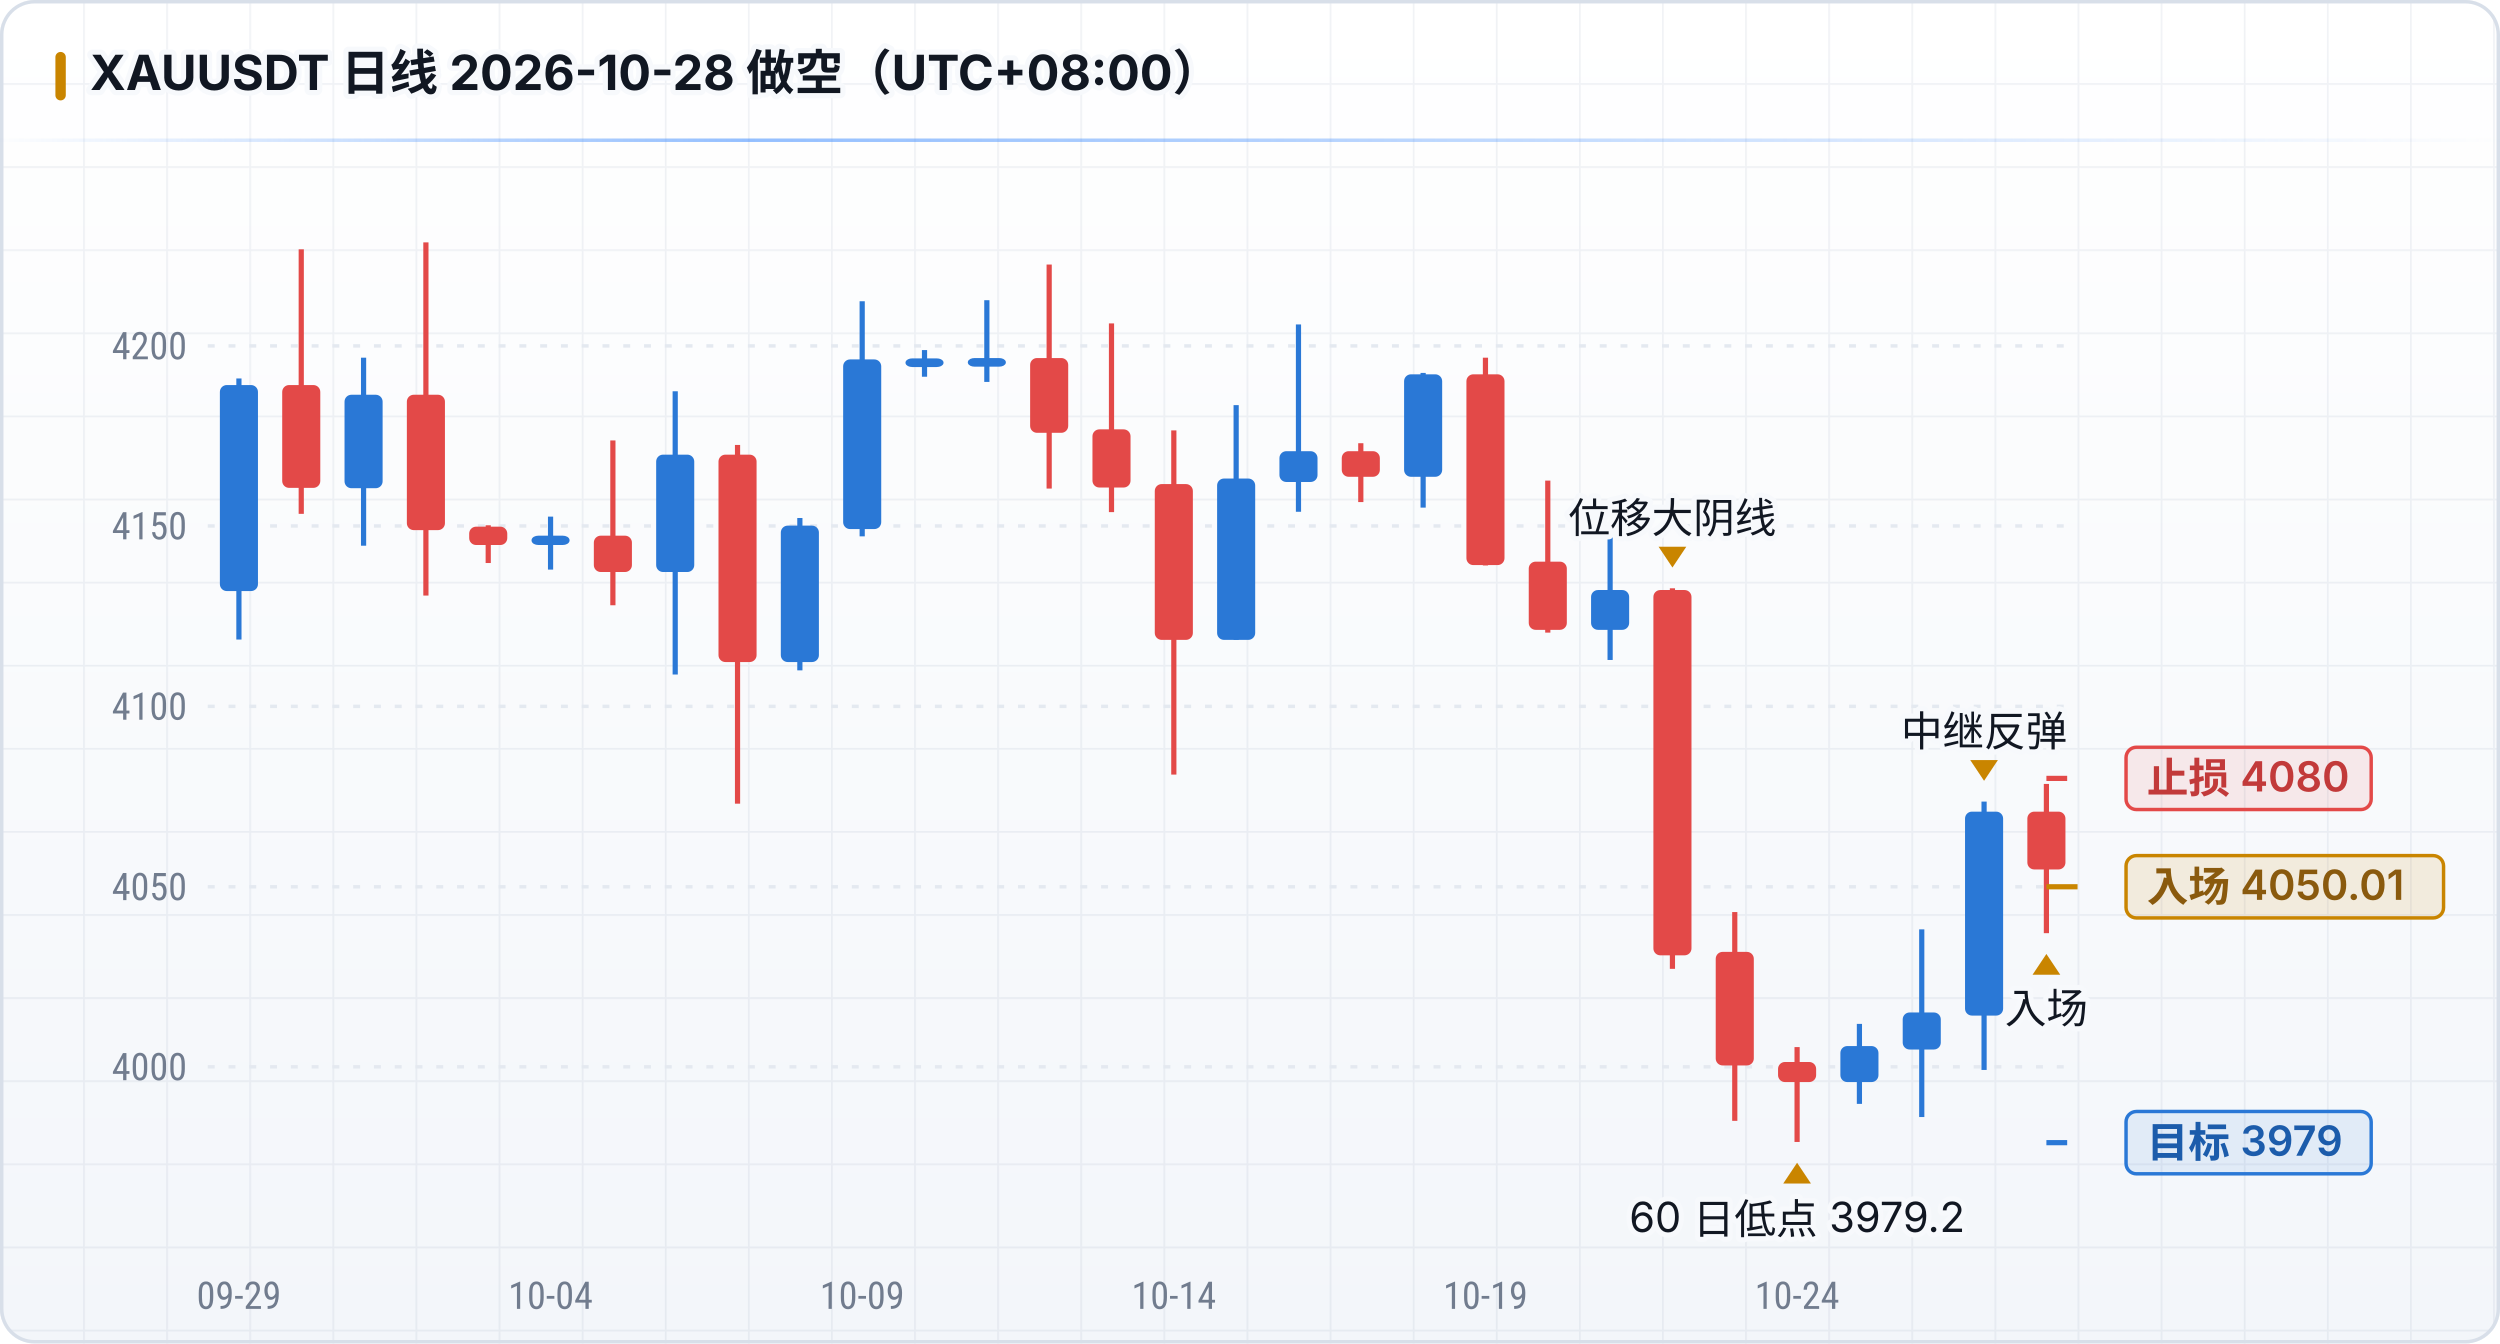
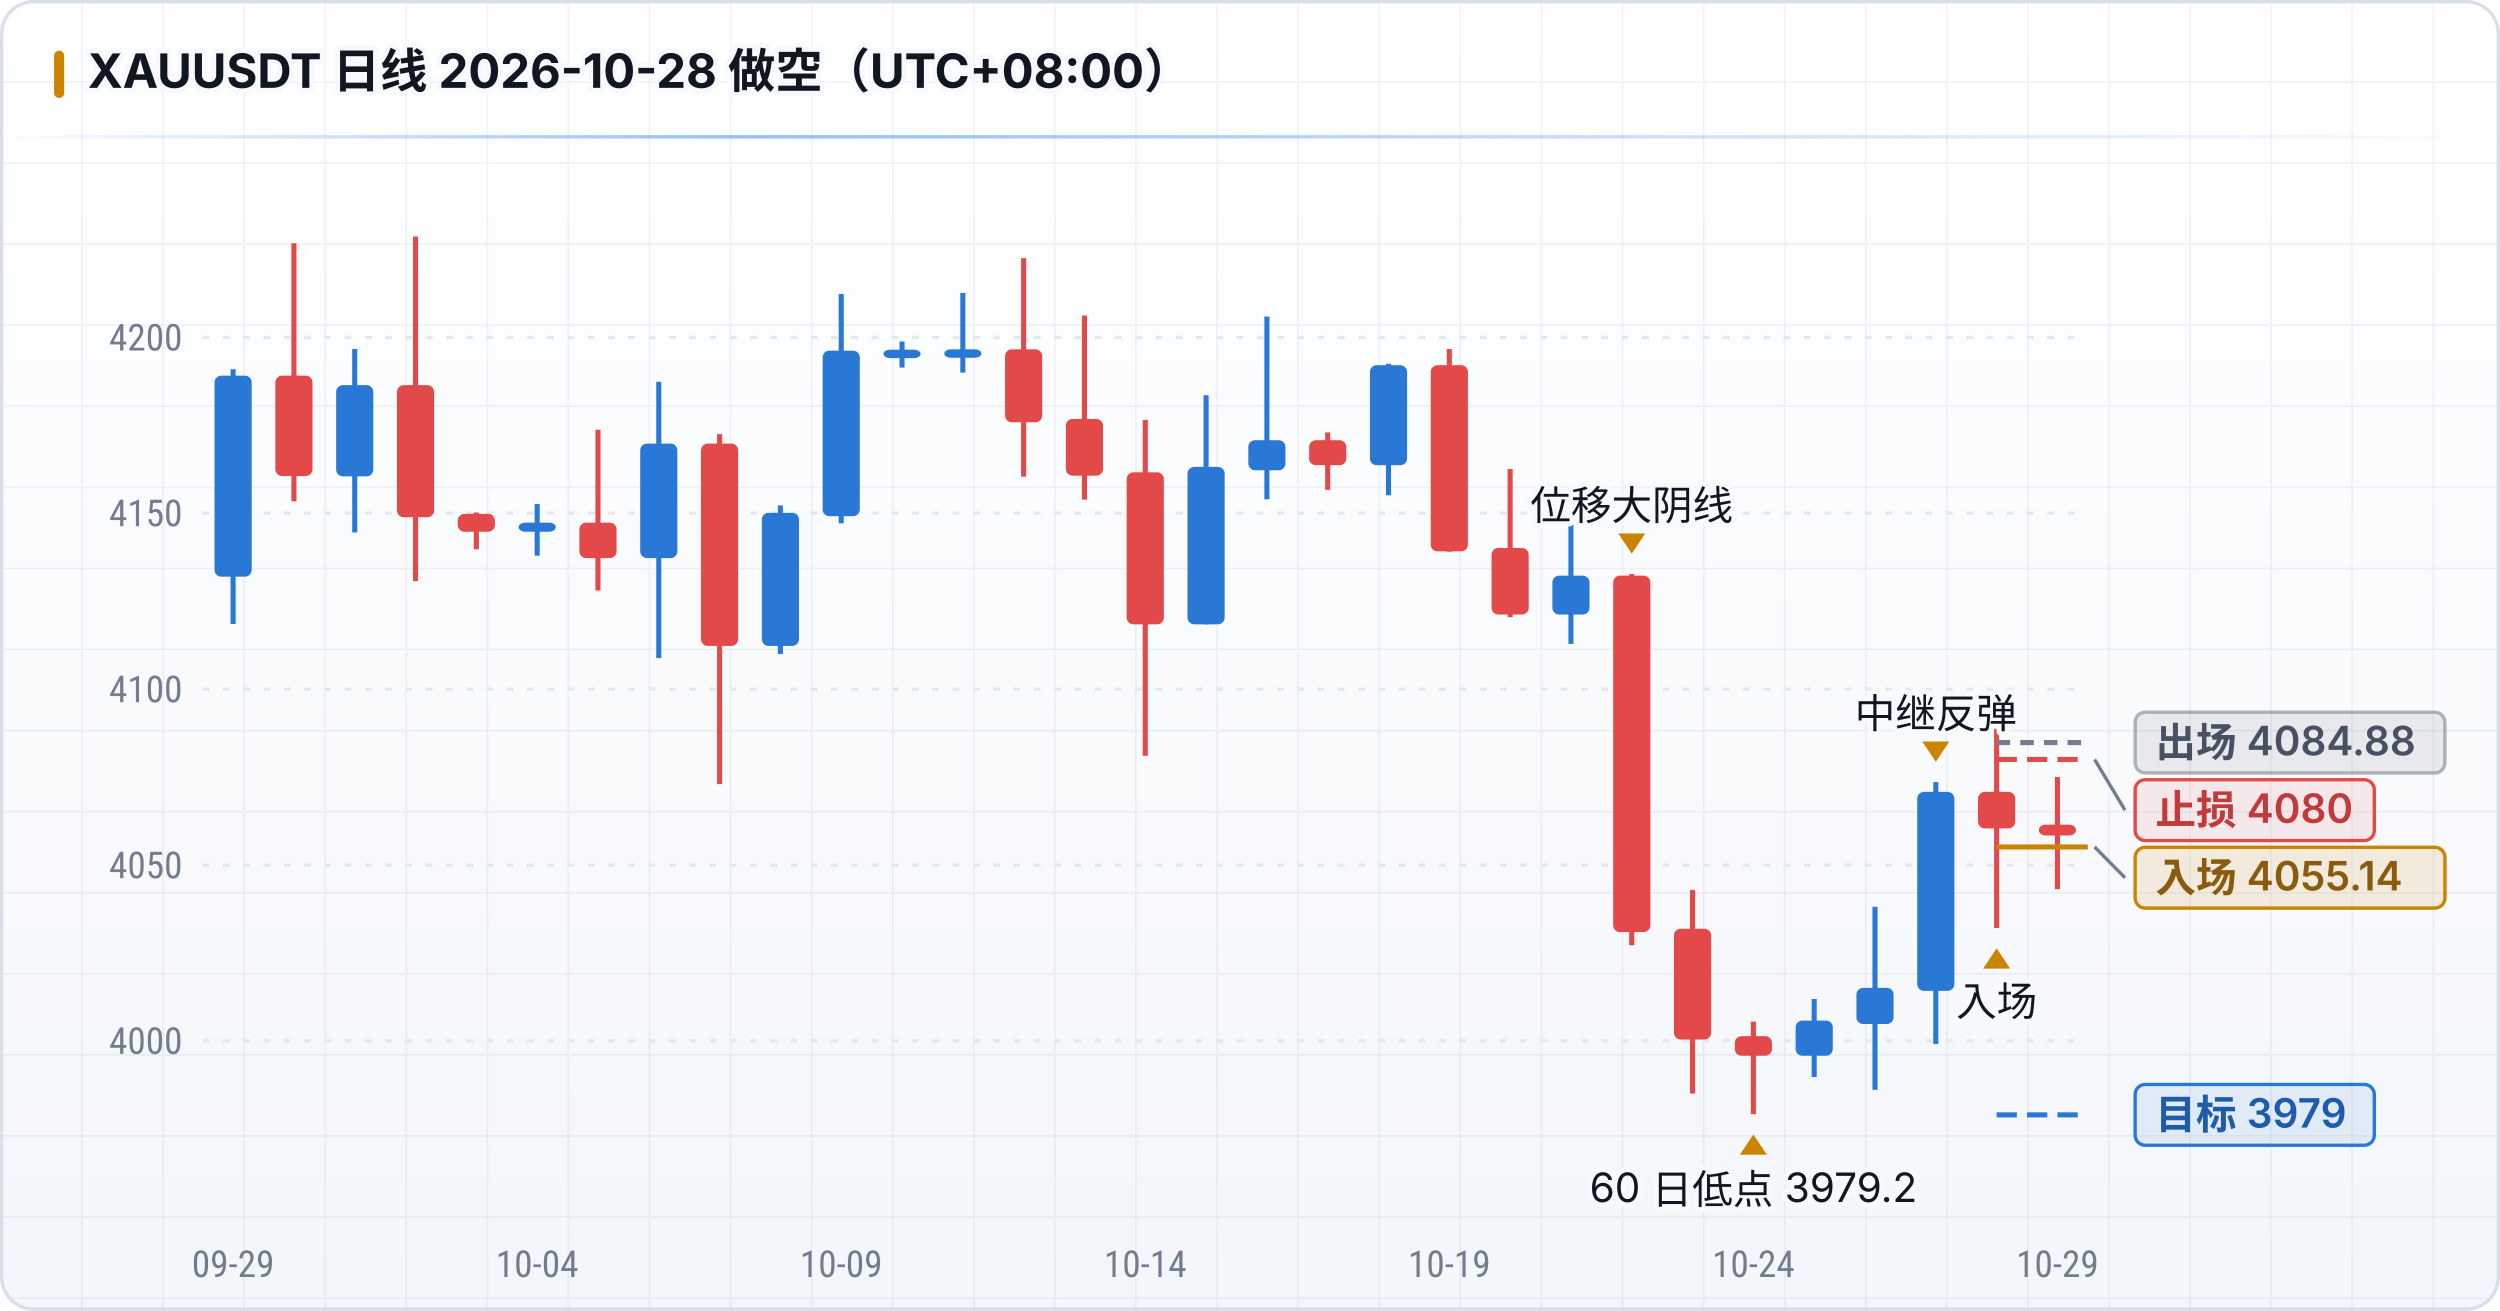
- <svg xmlns="http://www.w3.org/2000/svg" width="722" height="388" viewBox="0 0 722 388" role="img" aria-label="XAUUSDT 日线  2026-10-28 做空（UTC+08:00）">
+ <svg xmlns="http://www.w3.org/2000/svg" width="740" height="388" viewBox="0 0 740 388" role="img" aria-label="XAUUSDT 日线  2026-10-28 做空（UTC+08:00）">
  <style>
  .bg { fill: url(#bg); }
  .bg-grid { stroke: rgba(28, 60, 110, 0.06); }
  .frame { fill: none; stroke: #d8dfe9; }
  .title-mark { fill: #c98500; }
  .title { fill: #111722; font-weight: 650; font-size: 14px; }
  text { font-family: -apple-system, BlinkMacSystemFont, 'PingFang SC', 'Microsoft YaHei', sans-serif; font-size: 12px; fill: #111722; paint-order: stroke; stroke: #f7f9fc; stroke-width: 3px; stroke-linejoin: round; }
  .muted { fill: #475163; }
  .wick { stroke-width: 1.5; }
  .up { fill: #2a78d6; stroke: #2a78d6; }
  .down { fill: #e34948; stroke: #e34948; }
  .z-bull { fill: rgba(42, 120, 214, 0.13); stroke: rgba(42, 120, 214, 0.55); }
  .z-bear { fill: rgba(227, 73, 72, 0.11); stroke: rgba(227, 73, 72, 0.55); }
  .z-neutral { fill: rgba(71, 81, 99, 0.09); stroke: rgba(71, 81, 99, 0.25); stroke-dasharray: 2 3; }
  .z-accent { fill: rgba(212, 145, 34, 0.18); stroke: rgba(201, 133, 0, 0.75); }
  .l-neutral { stroke: #717c8e; stroke-dasharray: 4 3; }
  .l-stop { stroke: #e34948; stroke-dasharray: 6 3; }
  .l-target { stroke: #2a78d6; stroke-dasharray: 6 3; }
  .l-entry { stroke: #c98500; }
  .bracket { stroke: #717c8e; fill: none; }
  .grid { stroke: #e4e9f0; stroke-dasharray: 2 4; }
  .tick { font-family: 'DIN Alternate', 'Bahnschrift', 'Roboto Condensed', sans-serif; font-size: 11px; fill: #717c8e; stroke: none; }
  .arrow { fill: #c98500; stroke: none; }
  .tag rect { stroke-width: 1; }
  .tag text { stroke: none; font-weight: 600; }
  .t-neutral rect { fill: rgba(71, 81, 99, 0.1); stroke: rgba(71, 81, 99, 0.4); }
  .t-neutral text { fill: #475163; }
  .t-stop rect, .t-bear rect { fill: rgba(227, 73, 72, 0.1); stroke: #e34948; }
  .t-stop text, .t-bear text { fill: #c23a3a; }
  .t-target rect, .t-bull rect { fill: rgba(42, 120, 214, 0.1); stroke: #2a78d6; }
  .t-target text, .t-bull text { fill: #1c5cab; }
  .t-entry rect, .t-accent rect { fill: rgba(212, 145, 34, 0.14); stroke: #c98500; }
  .t-entry text, .t-accent text { fill: #8a5a0e; }
  @media (prefers-color-scheme: dark) {
    .bg-grid { stroke: rgba(110, 160, 230, 0.06); }
    .frame { stroke: #1c2839; }
    .title-mark { fill: #f0b44c; }
    .title, text { fill: #e3eaf4; }
    text { stroke: #0a111d; }
    .muted { fill: #a0b0c5; }
    .up { fill: #3d8bff; stroke: #3d8bff; }
    .down { fill: #f2555f; stroke: #f2555f; }
    .candles { filter: url(#glow); }
    .z-bull { fill: rgba(61, 139, 255, 0.14); stroke: rgba(61, 139, 255, 0.6); }
    .z-bear { fill: rgba(242, 85, 95, 0.13); stroke: rgba(242, 85, 95, 0.6); }
    .z-neutral { fill: rgba(160, 176, 197, 0.08); stroke: rgba(160, 176, 197, 0.25); }
    .z-accent { fill: rgba(240, 180, 76, 0.16); stroke: rgba(240, 180, 76, 0.75); }
    .l-neutral, .bracket { stroke: #8293ab; }
    .l-stop { stroke: #f2555f; }
    .l-target { stroke: #3d8bff; }
    .l-entry { stroke: #f0b44c; }
    .grid { stroke: #182334; }
    .tick { fill: #70829b; }
    .arrow { fill: #f0b44c; }
    .t-neutral rect { fill: rgba(160, 176, 197, 0.1); stroke: rgba(160, 176, 197, 0.45); }
    .t-neutral text { fill: #c5d0de; }
    .t-stop rect, .t-bear rect { fill: rgba(242, 85, 95, 0.16); stroke: #f2555f; }
    .t-stop text, .t-bear text { fill: #ff8f98; }
    .t-target rect, .t-bull rect { fill: rgba(61, 139, 255, 0.16); stroke: #3d8bff; }
    .t-target text, .t-bull text { fill: #8cc3ff; }
    .t-entry rect, .t-accent rect { fill: rgba(240, 180, 76, 0.16); stroke: #f0b44c; }
    .t-entry text, .t-accent text { fill: #ffd38a; }
  }
</style>
  <defs>
    <linearGradient id="bg" x1="0" y1="0" x2="0" y2="1">
      <stop offset="0" stop-color="#ffffff" />
      <stop offset="1" stop-color="#f3f6fa" />
    </linearGradient>
    <linearGradient id="edge" x1="0" y1="0" x2="1" y2="0">
      <stop offset="0" stop-color="#3d8bff" stop-opacity="0" />
      <stop offset="0.3" stop-color="#3d8bff" stop-opacity="0.55" />
      <stop offset="1" stop-color="#3d8bff" stop-opacity="0" />
    </linearGradient>
    <pattern id="paper" width="24" height="24" patternUnits="userSpaceOnUse">
      <path class="bg-grid" d="M24 0H0V24" fill="none" />
    </pattern>
    <filter id="glow" x="-50%" y="-10%" width="200%" height="120%">
      <feGaussianBlur stdDeviation="2.2" result="b" />
      <feMerge>
        <feMergeNode in="b" />
        <feMergeNode in="SourceGraphic" />
      </feMerge>
    </filter>
    <style>@media (prefers-color-scheme: dark) { #bg stop:first-child { stop-color: #0f1828; } #bg stop:last-child { stop-color: #070c16; } }</style>
  </defs>
-   <rect class="bg" width="722" height="388" rx="10" />
-   <rect width="722" height="388" rx="10" fill="url(#paper)" />
-   <rect class="frame" x="0.5" y="0.5" width="721" height="387" rx="9.5" />
-   <rect fill="url(#edge)" x="0" y="40" width="722" height="1" />
+   <rect class="bg" width="740" height="388" rx="10" />
+   <rect width="740" height="388" rx="10" fill="url(#paper)" />
+   <rect class="frame" x="0.5" y="0.5" width="739" height="387" rx="9.5" />
+   <rect fill="url(#edge)" x="0" y="40" width="740" height="1" />
  <rect class="title-mark" x="16" y="15" width="3" height="14" rx="1.5" />
  <text class="title" x="26" y="26">XAUUSDT 日线  2026-10-28 做空（UTC+08:00）</text>
-   <line class="grid" x1="60" x2="600" y1="308.1" y2="308.1" />
+   <line class="grid" x1="60" x2="618" y1="308.1" y2="308.1" />
  <text class="tick" x="54" y="308.1" dy="0.35em" text-anchor="end">4000</text>
-   <line class="grid" x1="60" x2="600" y1="256.1" y2="256.1" />
+   <line class="grid" x1="60" x2="618" y1="256.1" y2="256.1" />
  <text class="tick" x="54" y="256.1" dy="0.35em" text-anchor="end">4050</text>
-   <line class="grid" x1="60" x2="600" y1="204" y2="204" />
+   <line class="grid" x1="60" x2="618" y1="204" y2="204" />
  <text class="tick" x="54" y="204" dy="0.35em" text-anchor="end">4100</text>
-   <line class="grid" x1="60" x2="600" y1="151.9" y2="151.9" />
+   <line class="grid" x1="60" x2="618" y1="151.9" y2="151.9" />
  <text class="tick" x="54" y="151.9" dy="0.35em" text-anchor="end">4150</text>
-   <line class="grid" x1="60" x2="600" y1="99.9" y2="99.9" />
+   <line class="grid" x1="60" x2="618" y1="99.9" y2="99.9" />
  <text class="tick" x="54" y="99.9" dy="0.35em" text-anchor="end">4200</text>
  <text class="tick" x="69" y="378" text-anchor="middle">09-29</text>
  <text class="tick" x="159" y="378" text-anchor="middle">10-04</text>
  <text class="tick" x="249" y="378" text-anchor="middle">10-09</text>
  <text class="tick" x="339" y="378" text-anchor="middle">10-14</text>
  <text class="tick" x="429" y="378" text-anchor="middle">10-19</text>
  <text class="tick" x="519" y="378" text-anchor="middle">10-24</text>
+   <text class="tick" x="609" y="378" text-anchor="middle">10-29</text>
  <g class="candles">
    <line class="wick up" x1="69" x2="69" y1="109.3" y2="184.7" />
    <rect class="up" x="64" y="111.7" width="10" height="58.5" rx="1.5" />
    <line class="wick down" x1="87" x2="87" y1="72" y2="148.4" />
    <rect class="down" x="82" y="111.7" width="10" height="28.7" rx="1.5" />
    <line class="wick up" x1="105" x2="105" y1="103.3" y2="157.6" />
    <rect class="up" x="100" y="114.5" width="10" height="26" rx="1.5" />
    <line class="wick down" x1="123" x2="123" y1="70" y2="172" />
    <rect class="down" x="118" y="114.5" width="10" height="38.1" rx="1.5" />
    <line class="wick down" x1="141" x2="141" y1="151.7" y2="162.6" />
    <rect class="down" x="136" y="152.6" width="10" height="4.3" rx="1.5" />
    <line class="wick up" x1="159" x2="159" y1="149.2" y2="164.5" />
    <rect class="up" x="154" y="155.2" width="10" height="1.7" rx="1.5" />
    <line class="wick down" x1="177" x2="177" y1="127.2" y2="174.8" />
    <rect class="down" x="172" y="155.2" width="10" height="9.5" rx="1.5" />
    <line class="wick up" x1="195" x2="195" y1="113" y2="194.8" />
    <rect class="up" x="190" y="131.8" width="10" height="32.9" rx="1.5" />
    <line class="wick down" x1="213" x2="213" y1="128.5" y2="232.1" />
    <rect class="down" x="208" y="131.8" width="10" height="58.9" rx="1.5" />
    <line class="wick up" x1="231" x2="231" y1="149.6" y2="193.6" />
    <rect class="up" x="226" y="152.3" width="10" height="38.4" rx="1.5" />
    <line class="wick up" x1="249" x2="249" y1="87" y2="154.9" />
    <rect class="up" x="244" y="104.3" width="10" height="48" rx="1.5" />
    <line class="wick up" x1="267" x2="267" y1="101.1" y2="108.8" />
    <rect class="up" x="262" y="104" width="10" height="1.5" rx="1.5" />
    <line class="wick up" x1="285" x2="285" y1="86.7" y2="110.3" />
    <rect class="up" x="280" y="103.9" width="10" height="1.5" rx="1.5" />
    <line class="wick down" x1="303" x2="303" y1="76.4" y2="141.1" />
    <rect class="down" x="298" y="103.9" width="10" height="20.6" rx="1.5" />
    <line class="wick down" x1="321" x2="321" y1="93.4" y2="147.9" />
    <rect class="down" x="316" y="124.5" width="10" height="15.8" rx="1.5" />
    <line class="wick down" x1="339" x2="339" y1="124.3" y2="223.7" />
    <rect class="down" x="334" y="140.3" width="10" height="44" rx="1.5" />
    <line class="wick up" x1="357" x2="357" y1="117" y2="184.8" />
    <rect class="up" x="352" y="138.7" width="10" height="45.6" rx="1.5" />
    <line class="wick up" x1="375" x2="375" y1="93.7" y2="147.8" />
    <rect class="up" x="370" y="130.8" width="10" height="7.9" rx="1.5" />
    <line class="wick down" x1="393" x2="393" y1="128" y2="145" />
    <rect class="down" x="388" y="130.8" width="10" height="6.4" rx="1.5" />
    <line class="wick up" x1="411" x2="411" y1="107.7" y2="146.6" />
    <rect class="up" x="406" y="108.6" width="10" height="28.6" rx="1.5" />
    <line class="wick down" x1="429" x2="429" y1="103.3" y2="163.3" />
    <rect class="down" x="424" y="108.6" width="10" height="54.1" rx="1.5" />
    <line class="wick down" x1="447" x2="447" y1="138.8" y2="182.7" />
    <rect class="down" x="442" y="162.7" width="10" height="18.7" rx="1.5" />
    <line class="wick up" x1="465" x2="465" y1="153" y2="190.6" />
    <rect class="up" x="460" y="170.9" width="10" height="10.5" rx="1.5" />
    <line class="wick down" x1="483" x2="483" y1="169.9" y2="279.8" />
    <rect class="down" x="478" y="170.9" width="10" height="104.5" rx="1.5" />
    <line class="wick down" x1="501" x2="501" y1="263.4" y2="323.7" />
    <rect class="down" x="496" y="275.4" width="10" height="31.8" rx="1.5" />
    <line class="wick down" x1="519" x2="519" y1="302.4" y2="329.8" />
    <rect class="down" x="514" y="307.2" width="10" height="4.8" rx="1.5" />
    <line class="wick up" x1="537" x2="537" y1="295.7" y2="318.8" />
    <rect class="up" x="532" y="302.6" width="10" height="9.4" rx="1.5" />
    <line class="wick up" x1="555" x2="555" y1="268.4" y2="322.6" />
    <rect class="up" x="550" y="292.9" width="10" height="9.7" rx="1.5" />
    <line class="wick up" x1="573" x2="573" y1="231.5" y2="309" />
    <rect class="up" x="568" y="234.9" width="10" height="57.9" rx="1.5" />
-     <line class="wick down" x1="591" x2="591" y1="226.4" y2="269.5" />
-     <rect class="down" x="586" y="234.9" width="10" height="15.7" rx="1.5" />
-   </g>
-   <line class="l-target" x1="591" x2="600" y1="330" y2="330" stroke-width="1.5" />
-   <line class="l-stop" x1="591" x2="600" y1="224.8" y2="224.8" stroke-width="1.5" />
-   <line class="l-entry" x1="591" x2="600" y1="256.1" y2="256.1" stroke-width="1.5" />
+     <line class="wick down" x1="591" x2="591" y1="215.4" y2="274.7" />
+     <rect class="down" x="586" y="234.9" width="10" height="9.8" rx="1.5" />
+     <line class="wick down" x1="609" x2="609" y1="230" y2="263.2" />
+     <rect class="down" x="604" y="244.6" width="10" height="2.2" rx="1.5" />
+   </g>
+   <line class="l-target" x1="591" x2="618" y1="330" y2="330" stroke-width="1.5" />
+   <line class="l-stop" x1="591" x2="618" y1="224.8" y2="224.8" stroke-width="1.5" />
+   <line class="l-entry" x1="591" x2="618" y1="250.7" y2="250.7" stroke-width="1.5" />
+   <line class="l-neutral" x1="591" x2="618" y1="219.8" y2="219.8" stroke-width="1.5" />
  <g class="tag t-target">
-     <rect x="614" y="321" width="70.8" height="18" rx="3" />
-     <text x="620" y="330" dy="0.35em">目标 3979</text>
-   </g>
+     <rect x="632" y="321" width="70.8" height="18" rx="3" />
+     <text x="638" y="330" dy="0.35em">目标 3979</text>
+   </g>
+   <path class="bracket" d="M620,224.8 L629,239.8" />
  <g class="tag t-stop">
-     <rect x="614" y="215.8" width="70.8" height="18" rx="3" />
-     <text x="620" y="224.8" dy="0.35em">止损 4080</text>
-   </g>
+     <rect x="632" y="230.8" width="70.8" height="18" rx="3" />
+     <text x="638" y="239.8" dy="0.35em">止损 4080</text>
+   </g>
+   <path class="bracket" d="M620,250.7 L629,259.8" />
  <g class="tag t-entry">
-     <rect x="614" y="247.1" width="91.7" height="18" rx="3" />
-     <text x="620" y="256.1" dy="0.35em">入场 4050.01</text>
-   </g>
-   <path class="arrow" d="M591,275.5 l-4,6 h8 z" />
-   <text x="591" y="295.5" text-anchor="middle">入场</text>
+     <rect x="632" y="250.8" width="91.7" height="18" rx="3" />
+     <text x="638" y="259.8" dy="0.35em">入场 4055.14</text>
+   </g>
+   <g class="tag t-neutral">
+     <rect x="632" y="210.8" width="91.7" height="18" rx="3" />
+     <text x="638" y="219.8" dy="0.35em">出场 4084.88</text>
+   </g>
+   <path class="arrow" d="M591,280.7 l-4,6 h8 z" />
+   <text x="591" y="300.7" text-anchor="middle">入场</text>
  <path class="arrow" d="M483,163.9 l-4,-6 h8 z" />
  <text x="483" y="153.9" text-anchor="middle">位移大阴线</text>
  <path class="arrow" d="M519,335.8 l-4,6 h8 z" />
  <text x="519" y="355.8" text-anchor="middle">60 日低点 3979.2</text>
  <path class="arrow" d="M573,225.5 l-4,-6 h8 z" />
  <text x="573" y="215.5" text-anchor="middle">中继反弹</text>
</svg>
